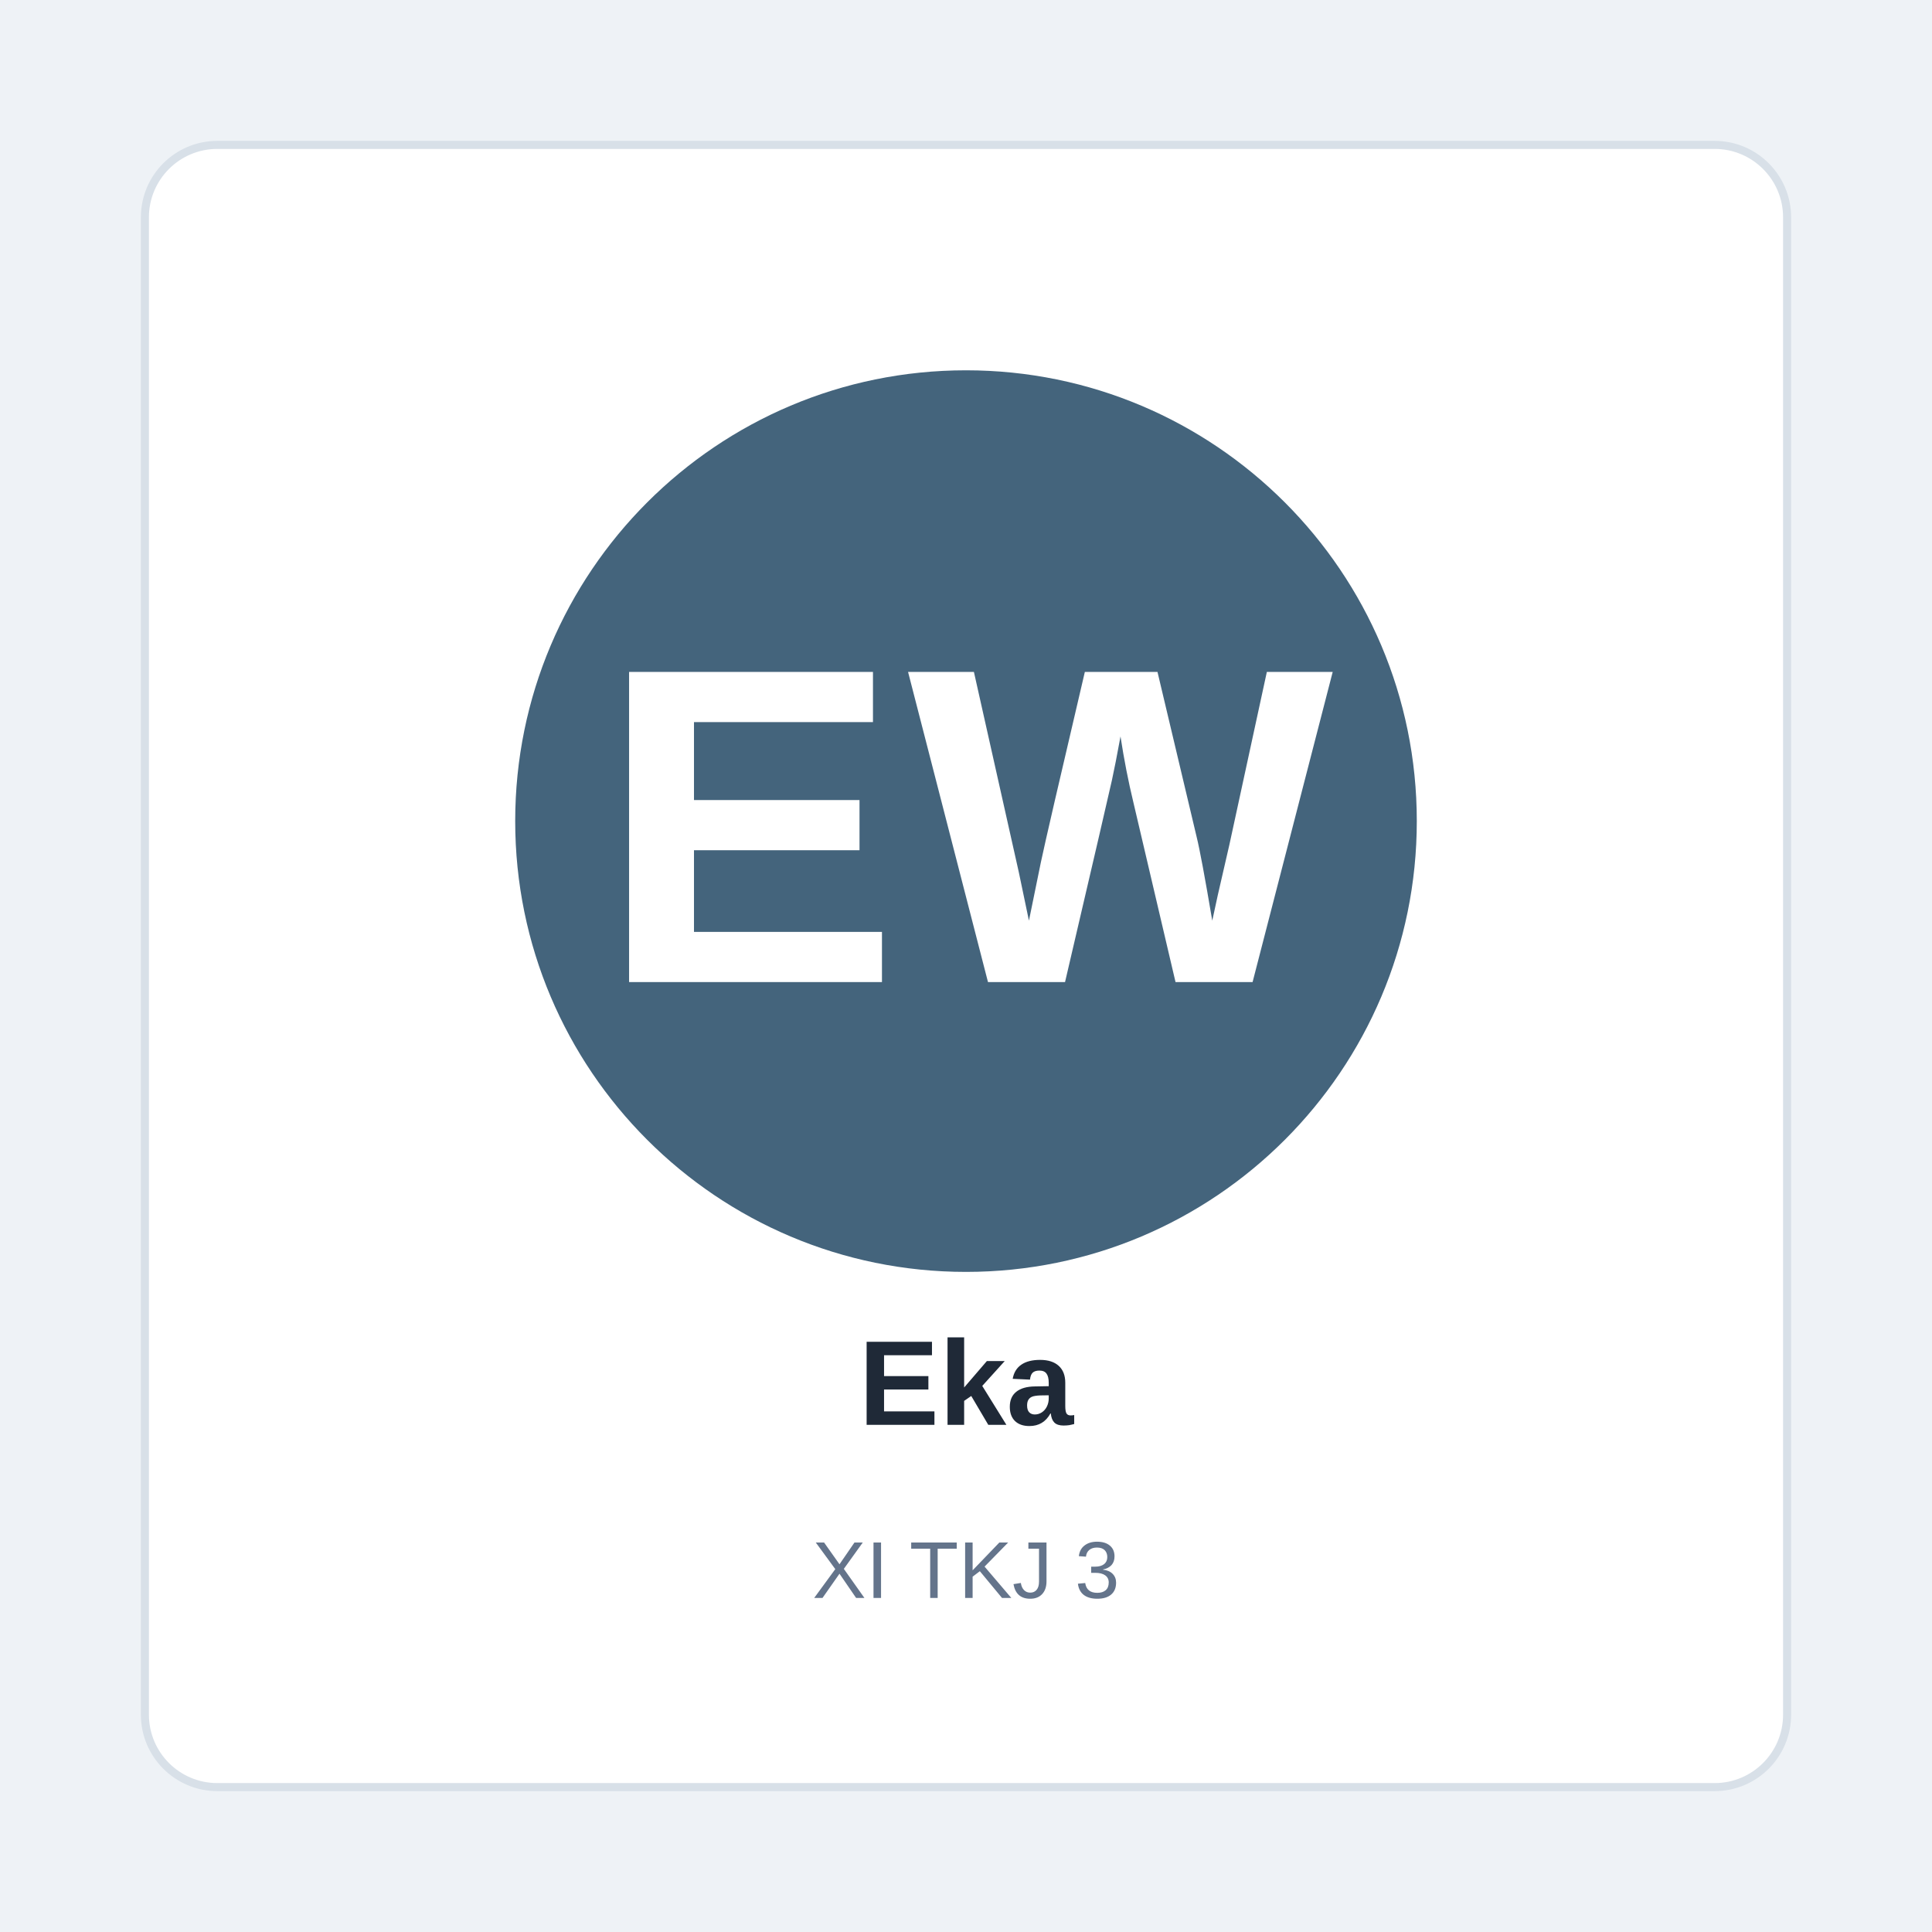
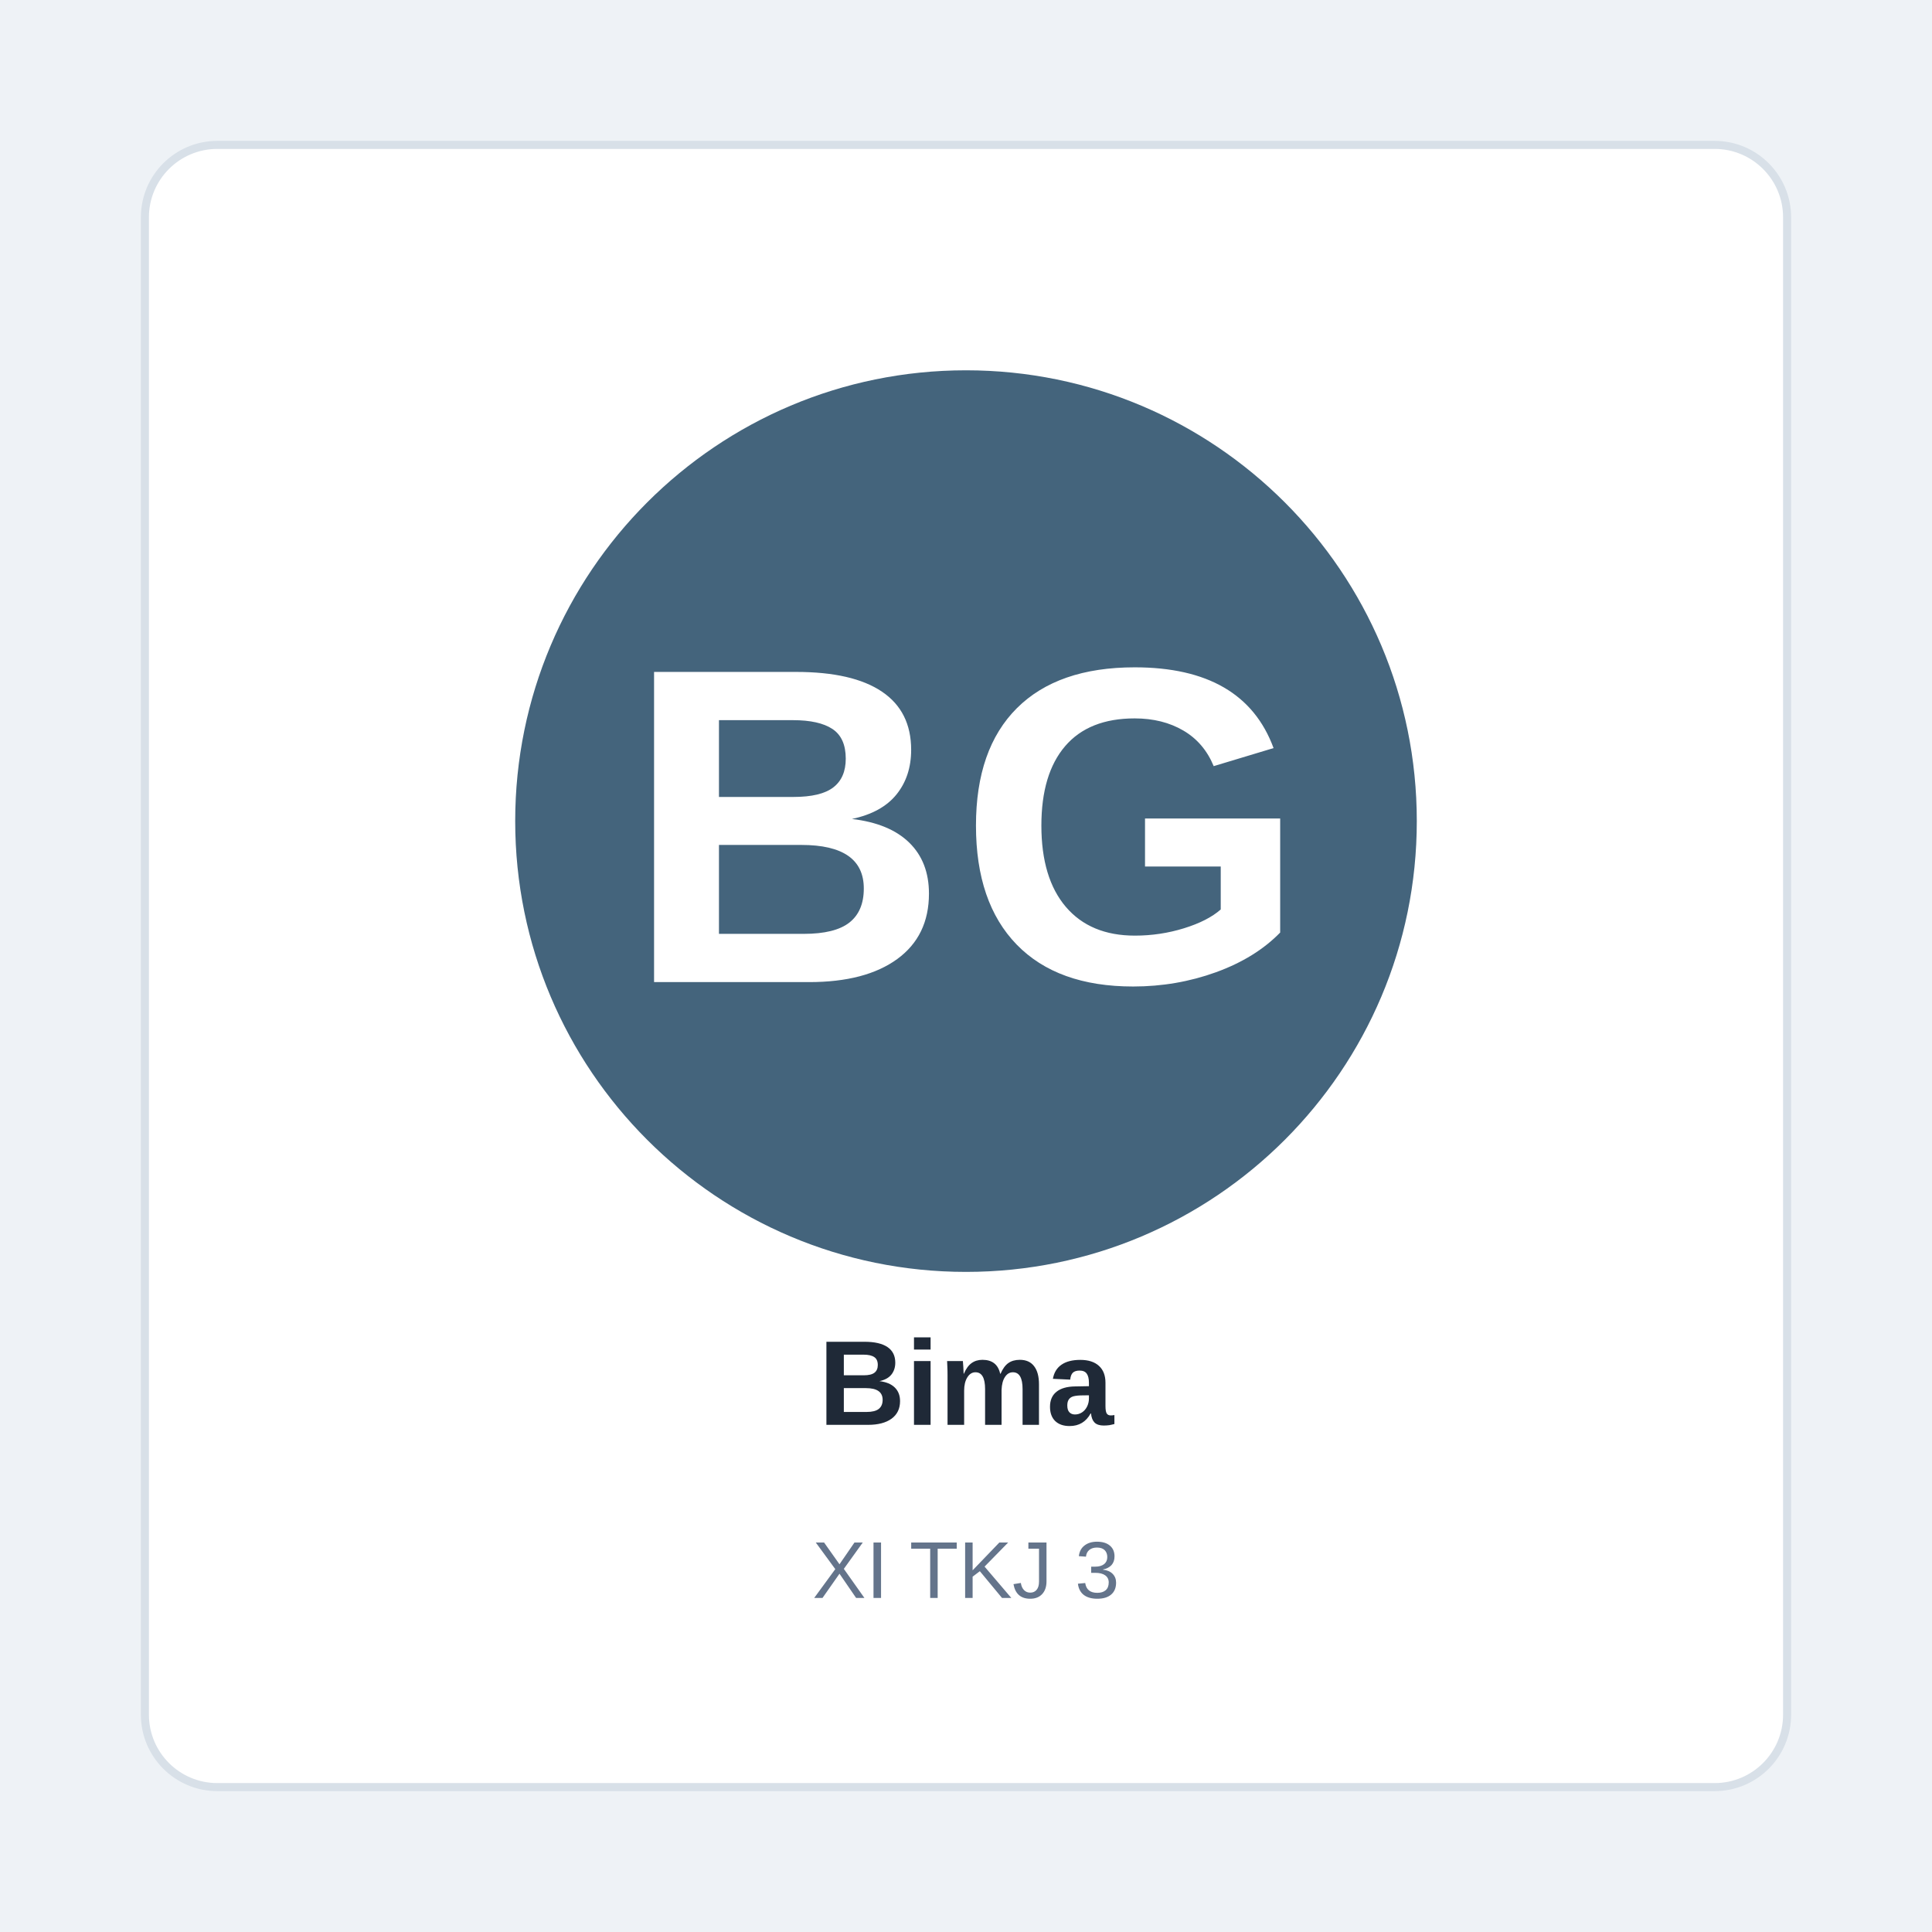
<svg xmlns="http://www.w3.org/2000/svg" width="480" height="480" viewBox="0 0 480 480">
  <rect width="480" height="480" fill="#eef2f6" />
  <rect x="36" y="36" width="408" height="408" rx="18" fill="#ffffff" stroke="#d8e0e8" stroke-width="2" />
  <circle cx="240" cy="204" r="112" fill="#44647c" />
-   <text x="240" y="244" font-family="Arial, sans-serif" font-size="112" font-weight="700" fill="#ffffff" text-anchor="middle" letter-spacing="2">EW</text>
-   <text x="240" y="354" font-family="Arial, sans-serif" font-size="30" font-weight="600" fill="#1f2937" text-anchor="middle">Eka</text>
+   <text x="240" y="244" font-family="Arial, sans-serif" font-size="112" font-weight="700" fill="#ffffff" text-anchor="middle" letter-spacing="2">BG</text>
+   <text x="240" y="354" font-family="Arial, sans-serif" font-size="30" font-weight="600" fill="#1f2937" text-anchor="middle">Bima</text>
  <text x="240" y="397" font-family="Arial, sans-serif" font-size="20" fill="#64748b" text-anchor="middle">XI TKJ 3</text>
</svg>
